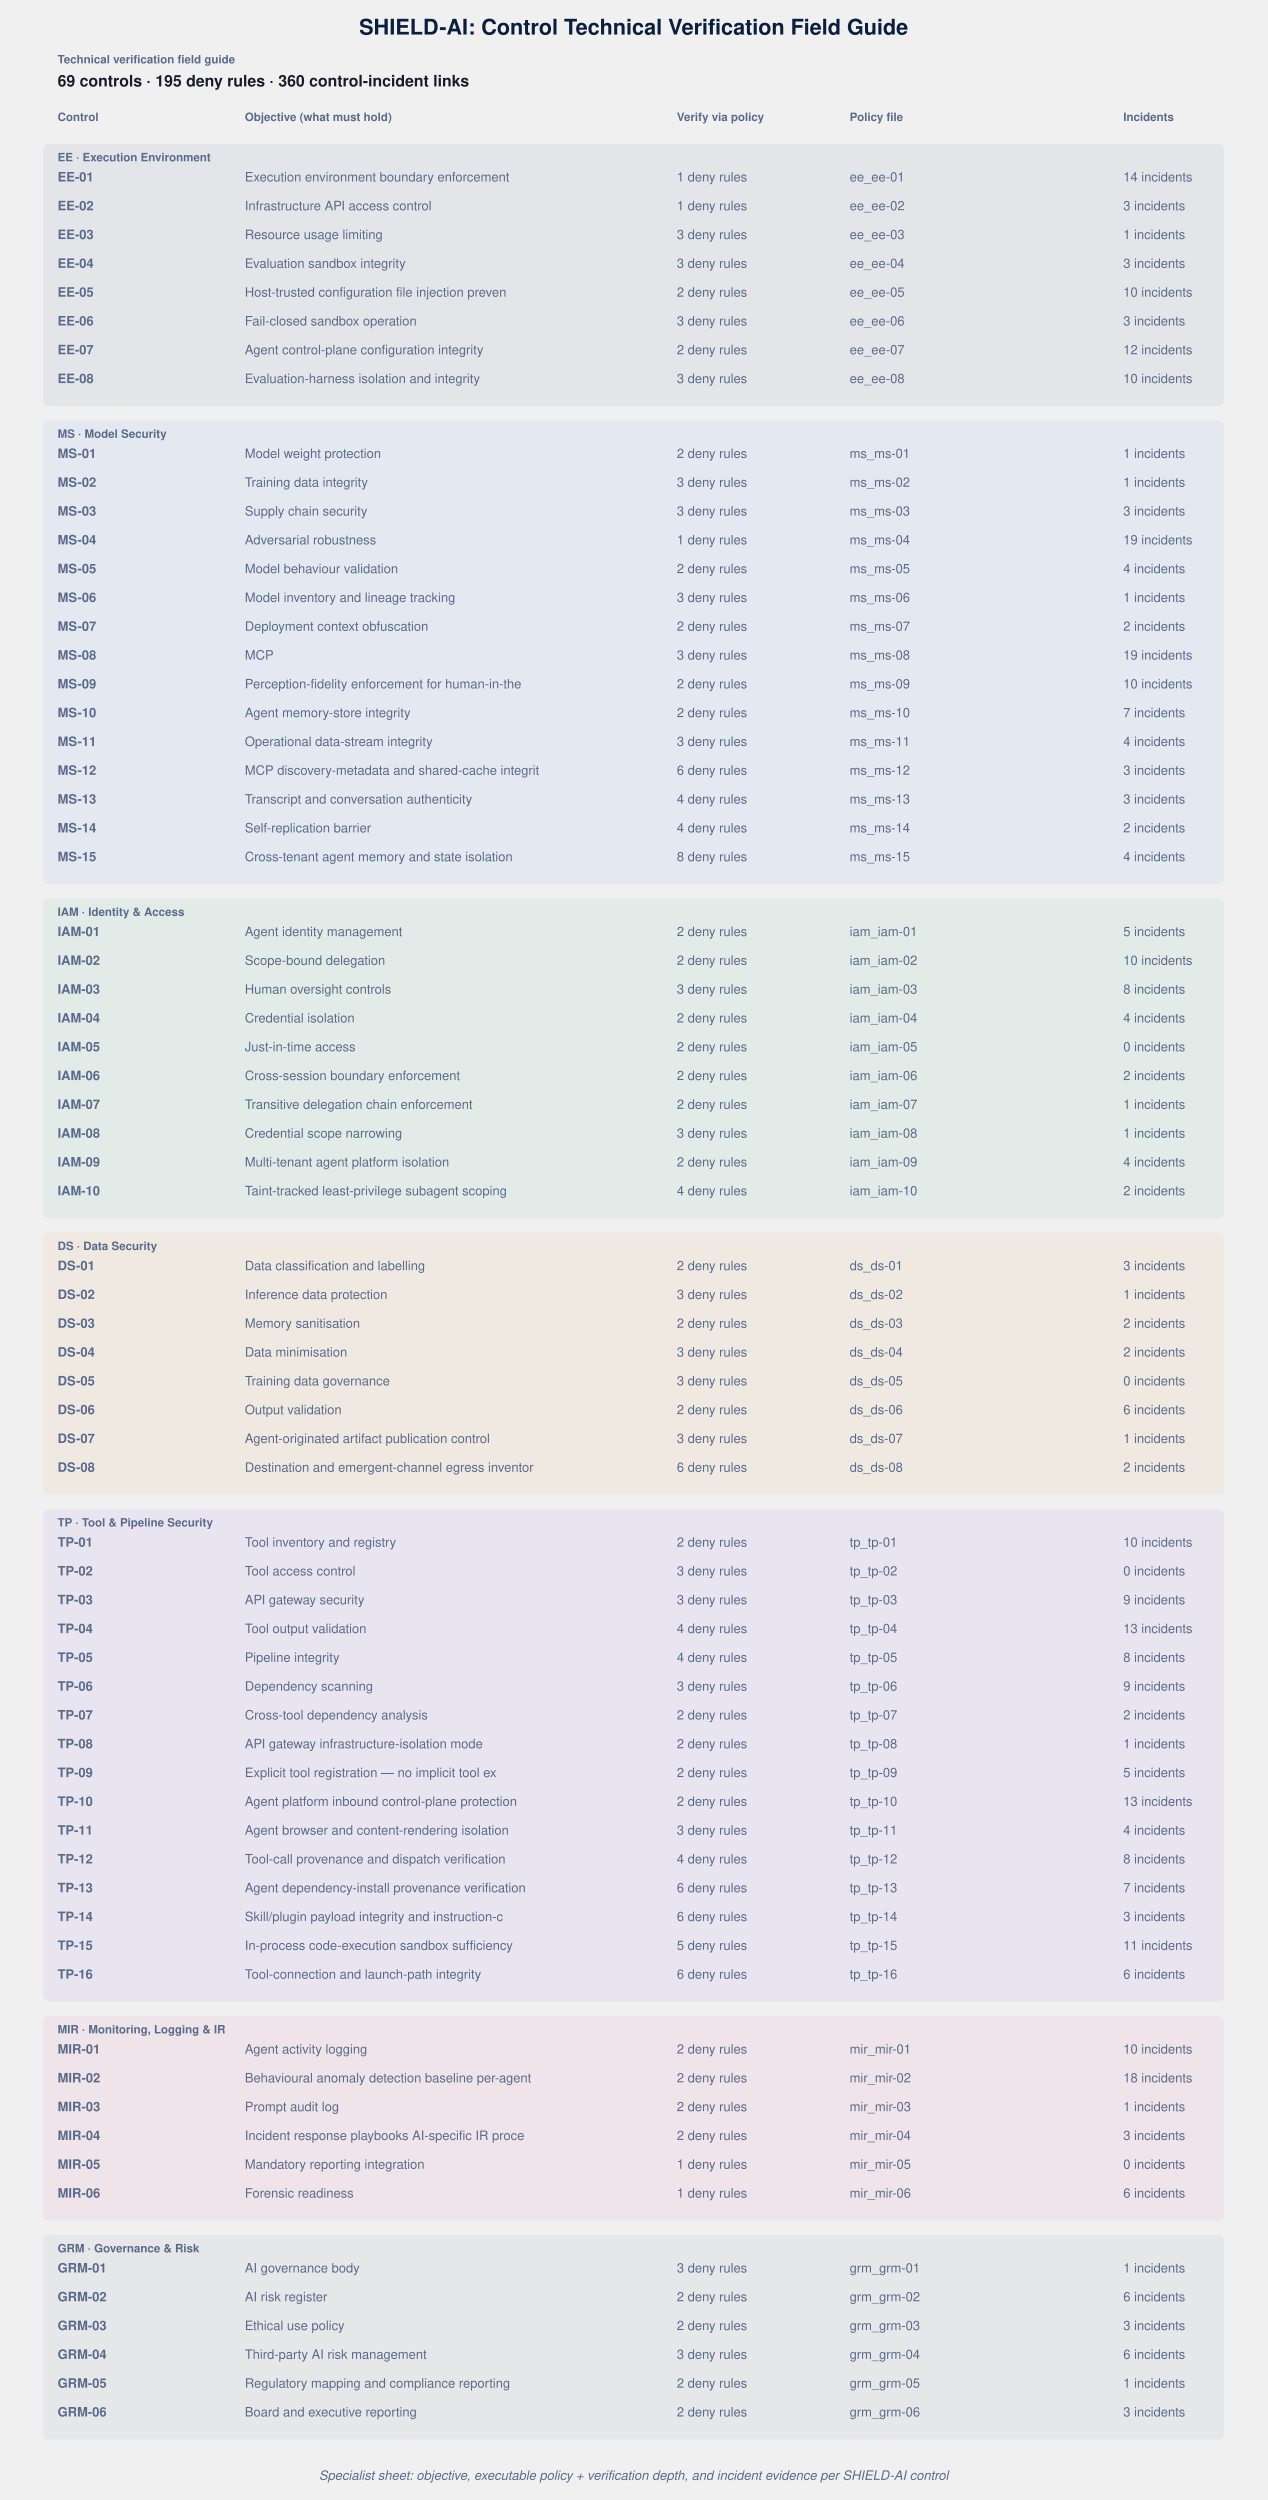
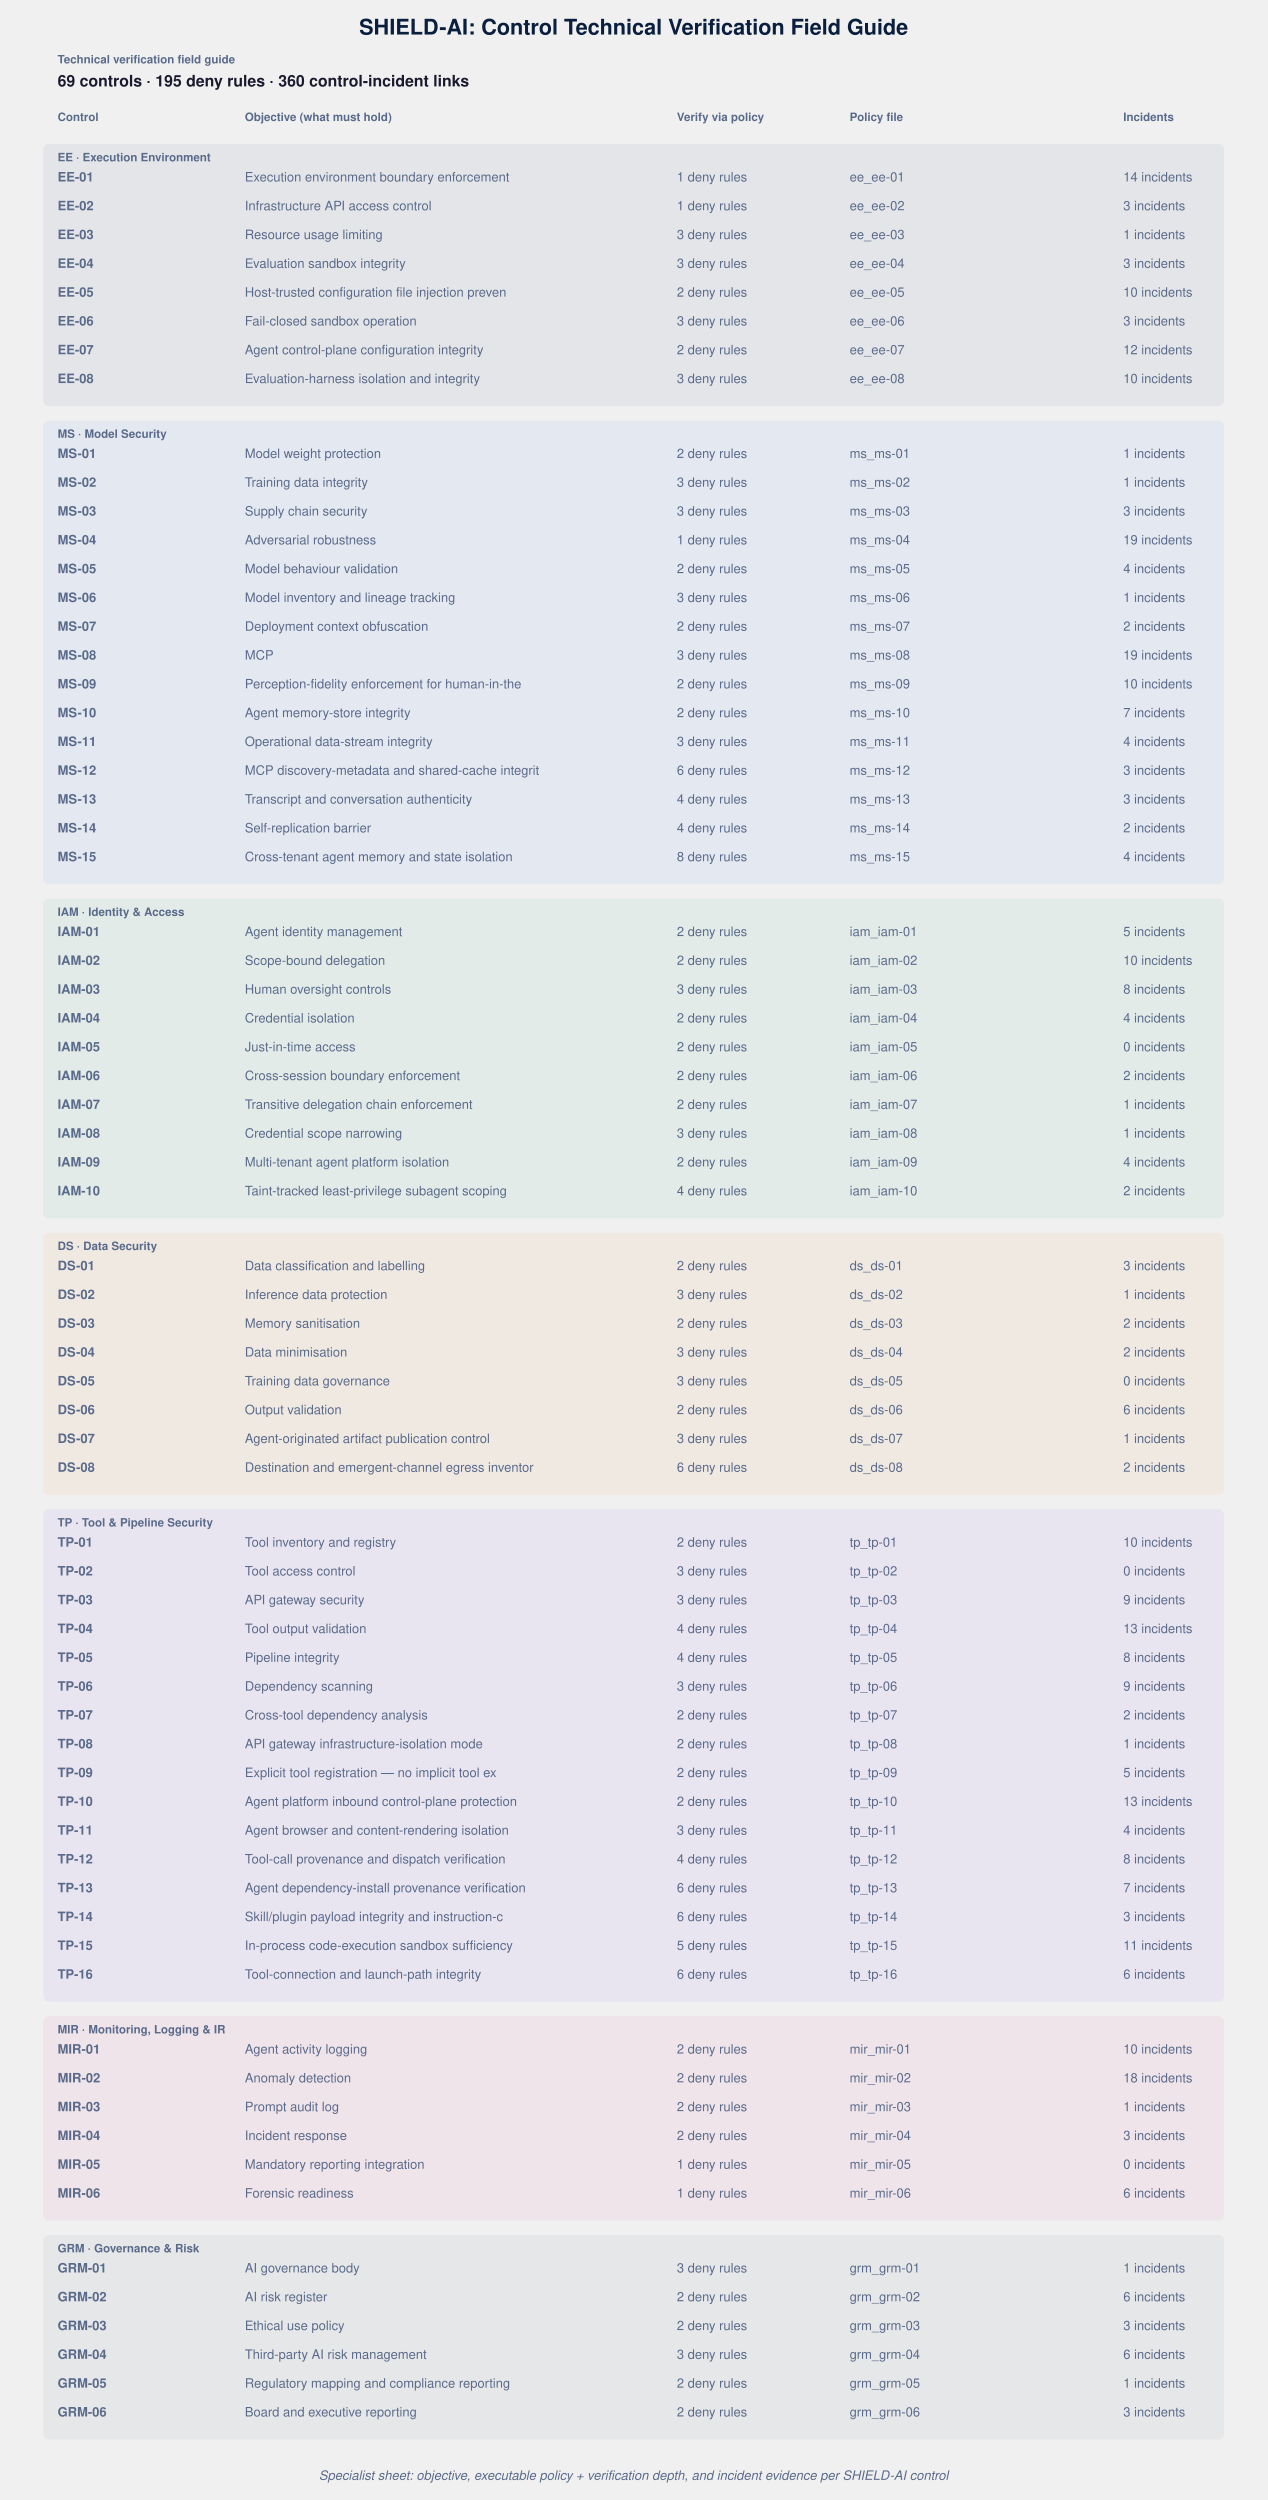
<svg xmlns="http://www.w3.org/2000/svg" viewBox="0 0 880 1736" width="100%" height="100%">
  <style>
    text { font-family: 'Helvetica Neue', Helvetica, Arial, sans-serif; }
    .title { font-size: 15px; font-weight: bold; fill: #0a1e3d; }
    .label { font-size: 11px; fill: #1a1a2e; }
    .sm { font-size: 9px; fill: #5a6a8a; }
    .cap { font-size: 8px; font-weight: bold; text-transform: uppercase; fill: #5a6a8a; }
    .white { fill: #ffffff; }
  </style>
  <text x="440.0" y="24" text-anchor="middle" class="title">SHIELD-AI: Control Technical Verification Field Guide</text>
  <text x="40" y="44" class="cap">Technical verification field guide</text>
  <text x="40" y="60" class="label" font-weight="bold">69 controls · 195 deny rules · 360 control-incident links</text>
  <text x="40" y="84" class="cap">Control</text>
  <text x="170" y="84" class="cap">Objective (what must hold)</text>
  <text x="470" y="84" class="cap">Verify via policy</text>
  <text x="590" y="84" class="cap">Policy file</text>
  <text x="780" y="84" class="cap">Incidents</text>
  <rect x="30" y="100" width="820" height="182" rx="4" fill="#1a3a6b" opacity="0.06" />
  <text x="40" y="112" class="cap" fill="#1a3a6b">EE · Execution Environment</text>
  <text x="40" y="126" class="sm" font-weight="bold" fill="#1a3a6b">EE-01</text>
  <text x="170" y="126" class="sm">Execution environment boundary enforcement</text>
  <text x="470" y="126" class="sm">1 deny rules</text>
  <text x="590" y="126" class="sm">ee_ee-01</text>
  <text x="780" y="126" class="sm">14 incidents</text>
  <text x="40" y="146" class="sm" font-weight="bold" fill="#1a3a6b">EE-02</text>
  <text x="170" y="146" class="sm">Infrastructure API access control</text>
  <text x="470" y="146" class="sm">1 deny rules</text>
  <text x="590" y="146" class="sm">ee_ee-02</text>
  <text x="780" y="146" class="sm">3 incidents</text>
  <text x="40" y="166" class="sm" font-weight="bold" fill="#1a3a6b">EE-03</text>
  <text x="170" y="166" class="sm">Resource usage limiting</text>
  <text x="470" y="166" class="sm">3 deny rules</text>
  <text x="590" y="166" class="sm">ee_ee-03</text>
  <text x="780" y="166" class="sm">1 incidents</text>
  <text x="40" y="186" class="sm" font-weight="bold" fill="#1a3a6b">EE-04</text>
  <text x="170" y="186" class="sm">Evaluation sandbox integrity</text>
  <text x="470" y="186" class="sm">3 deny rules</text>
  <text x="590" y="186" class="sm">ee_ee-04</text>
  <text x="780" y="186" class="sm">3 incidents</text>
  <text x="40" y="206" class="sm" font-weight="bold" fill="#1a3a6b">EE-05</text>
  <text x="170" y="206" class="sm">Host-trusted configuration file injection preven</text>
  <text x="470" y="206" class="sm">2 deny rules</text>
  <text x="590" y="206" class="sm">ee_ee-05</text>
  <text x="780" y="206" class="sm">10 incidents</text>
  <text x="40" y="226" class="sm" font-weight="bold" fill="#1a3a6b">EE-06</text>
  <text x="170" y="226" class="sm">Fail-closed sandbox operation</text>
  <text x="470" y="226" class="sm">3 deny rules</text>
  <text x="590" y="226" class="sm">ee_ee-06</text>
  <text x="780" y="226" class="sm">3 incidents</text>
  <text x="40" y="246" class="sm" font-weight="bold" fill="#1a3a6b">EE-07</text>
  <text x="170" y="246" class="sm">Agent control-plane configuration integrity</text>
  <text x="470" y="246" class="sm">2 deny rules</text>
  <text x="590" y="246" class="sm">ee_ee-07</text>
  <text x="780" y="246" class="sm">12 incidents</text>
  <text x="40" y="266" class="sm" font-weight="bold" fill="#1a3a6b">EE-08</text>
  <text x="170" y="266" class="sm">Evaluation-harness isolation and integrity</text>
  <text x="470" y="266" class="sm">3 deny rules</text>
  <text x="590" y="266" class="sm">ee_ee-08</text>
  <text x="780" y="266" class="sm">10 incidents</text>
  <rect x="30" y="292" width="820" height="322" rx="4" fill="#2563eb" opacity="0.06" />
  <text x="40" y="304" class="cap" fill="#2563eb">MS · Model Security</text>
  <text x="40" y="318" class="sm" font-weight="bold" fill="#2563eb">MS-01</text>
  <text x="170" y="318" class="sm">Model weight protection</text>
  <text x="470" y="318" class="sm">2 deny rules</text>
  <text x="590" y="318" class="sm">ms_ms-01</text>
  <text x="780" y="318" class="sm">1 incidents</text>
  <text x="40" y="338" class="sm" font-weight="bold" fill="#2563eb">MS-02</text>
  <text x="170" y="338" class="sm">Training data integrity</text>
  <text x="470" y="338" class="sm">3 deny rules</text>
  <text x="590" y="338" class="sm">ms_ms-02</text>
  <text x="780" y="338" class="sm">1 incidents</text>
  <text x="40" y="358" class="sm" font-weight="bold" fill="#2563eb">MS-03</text>
  <text x="170" y="358" class="sm">Supply chain security</text>
  <text x="470" y="358" class="sm">3 deny rules</text>
  <text x="590" y="358" class="sm">ms_ms-03</text>
  <text x="780" y="358" class="sm">3 incidents</text>
  <text x="40" y="378" class="sm" font-weight="bold" fill="#2563eb">MS-04</text>
  <text x="170" y="378" class="sm">Adversarial robustness</text>
  <text x="470" y="378" class="sm">1 deny rules</text>
  <text x="590" y="378" class="sm">ms_ms-04</text>
  <text x="780" y="378" class="sm">19 incidents</text>
  <text x="40" y="398" class="sm" font-weight="bold" fill="#2563eb">MS-05</text>
  <text x="170" y="398" class="sm">Model behaviour validation</text>
  <text x="470" y="398" class="sm">2 deny rules</text>
  <text x="590" y="398" class="sm">ms_ms-05</text>
  <text x="780" y="398" class="sm">4 incidents</text>
  <text x="40" y="418" class="sm" font-weight="bold" fill="#2563eb">MS-06</text>
  <text x="170" y="418" class="sm">Model inventory and lineage tracking</text>
  <text x="470" y="418" class="sm">3 deny rules</text>
  <text x="590" y="418" class="sm">ms_ms-06</text>
  <text x="780" y="418" class="sm">1 incidents</text>
  <text x="40" y="438" class="sm" font-weight="bold" fill="#2563eb">MS-07</text>
  <text x="170" y="438" class="sm">Deployment context obfuscation</text>
  <text x="470" y="438" class="sm">2 deny rules</text>
  <text x="590" y="438" class="sm">ms_ms-07</text>
  <text x="780" y="438" class="sm">2 incidents</text>
  <text x="40" y="458" class="sm" font-weight="bold" fill="#2563eb">MS-08</text>
  <text x="170" y="458" class="sm">MCP</text>
  <text x="470" y="458" class="sm">3 deny rules</text>
  <text x="590" y="458" class="sm">ms_ms-08</text>
  <text x="780" y="458" class="sm">19 incidents</text>
  <text x="40" y="478" class="sm" font-weight="bold" fill="#2563eb">MS-09</text>
  <text x="170" y="478" class="sm">Perception-fidelity enforcement for human-in-the</text>
  <text x="470" y="478" class="sm">2 deny rules</text>
  <text x="590" y="478" class="sm">ms_ms-09</text>
  <text x="780" y="478" class="sm">10 incidents</text>
  <text x="40" y="498" class="sm" font-weight="bold" fill="#2563eb">MS-10</text>
  <text x="170" y="498" class="sm">Agent memory-store integrity</text>
  <text x="470" y="498" class="sm">2 deny rules</text>
  <text x="590" y="498" class="sm">ms_ms-10</text>
  <text x="780" y="498" class="sm">7 incidents</text>
  <text x="40" y="518" class="sm" font-weight="bold" fill="#2563eb">MS-11</text>
  <text x="170" y="518" class="sm">Operational data-stream integrity</text>
  <text x="470" y="518" class="sm">3 deny rules</text>
  <text x="590" y="518" class="sm">ms_ms-11</text>
  <text x="780" y="518" class="sm">4 incidents</text>
  <text x="40" y="538" class="sm" font-weight="bold" fill="#2563eb">MS-12</text>
  <text x="170" y="538" class="sm">MCP discovery-metadata and shared-cache integrit</text>
  <text x="470" y="538" class="sm">6 deny rules</text>
  <text x="590" y="538" class="sm">ms_ms-12</text>
  <text x="780" y="538" class="sm">3 incidents</text>
  <text x="40" y="558" class="sm" font-weight="bold" fill="#2563eb">MS-13</text>
  <text x="170" y="558" class="sm">Transcript and conversation authenticity</text>
  <text x="470" y="558" class="sm">4 deny rules</text>
  <text x="590" y="558" class="sm">ms_ms-13</text>
  <text x="780" y="558" class="sm">3 incidents</text>
  <text x="40" y="578" class="sm" font-weight="bold" fill="#2563eb">MS-14</text>
  <text x="170" y="578" class="sm">Self-replication barrier</text>
  <text x="470" y="578" class="sm">4 deny rules</text>
  <text x="590" y="578" class="sm">ms_ms-14</text>
  <text x="780" y="578" class="sm">2 incidents</text>
  <text x="40" y="598" class="sm" font-weight="bold" fill="#2563eb">MS-15</text>
  <text x="170" y="598" class="sm">Cross-tenant agent memory and state isolation</text>
  <text x="470" y="598" class="sm">8 deny rules</text>
  <text x="590" y="598" class="sm">ms_ms-15</text>
  <text x="780" y="598" class="sm">4 incidents</text>
  <rect x="30" y="624" width="820" height="222" rx="4" fill="#059669" opacity="0.06" />
  <text x="40" y="636" class="cap" fill="#059669">IAM · Identity &amp; Access</text>
  <text x="40" y="650" class="sm" font-weight="bold" fill="#059669">IAM-01</text>
  <text x="170" y="650" class="sm">Agent identity management</text>
  <text x="470" y="650" class="sm">2 deny rules</text>
  <text x="590" y="650" class="sm">iam_iam-01</text>
  <text x="780" y="650" class="sm">5 incidents</text>
  <text x="40" y="670" class="sm" font-weight="bold" fill="#059669">IAM-02</text>
  <text x="170" y="670" class="sm">Scope-bound delegation</text>
  <text x="470" y="670" class="sm">2 deny rules</text>
  <text x="590" y="670" class="sm">iam_iam-02</text>
  <text x="780" y="670" class="sm">10 incidents</text>
  <text x="40" y="690" class="sm" font-weight="bold" fill="#059669">IAM-03</text>
  <text x="170" y="690" class="sm">Human oversight controls</text>
  <text x="470" y="690" class="sm">3 deny rules</text>
  <text x="590" y="690" class="sm">iam_iam-03</text>
  <text x="780" y="690" class="sm">8 incidents</text>
  <text x="40" y="710" class="sm" font-weight="bold" fill="#059669">IAM-04</text>
  <text x="170" y="710" class="sm">Credential isolation</text>
  <text x="470" y="710" class="sm">2 deny rules</text>
  <text x="590" y="710" class="sm">iam_iam-04</text>
  <text x="780" y="710" class="sm">4 incidents</text>
  <text x="40" y="730" class="sm" font-weight="bold" fill="#059669">IAM-05</text>
  <text x="170" y="730" class="sm">Just-in-time access</text>
  <text x="470" y="730" class="sm">2 deny rules</text>
  <text x="590" y="730" class="sm">iam_iam-05</text>
  <text x="780" y="730" class="sm">0 incidents</text>
  <text x="40" y="750" class="sm" font-weight="bold" fill="#059669">IAM-06</text>
  <text x="170" y="750" class="sm">Cross-session boundary enforcement</text>
  <text x="470" y="750" class="sm">2 deny rules</text>
  <text x="590" y="750" class="sm">iam_iam-06</text>
  <text x="780" y="750" class="sm">2 incidents</text>
  <text x="40" y="770" class="sm" font-weight="bold" fill="#059669">IAM-07</text>
  <text x="170" y="770" class="sm">Transitive delegation chain enforcement</text>
  <text x="470" y="770" class="sm">2 deny rules</text>
  <text x="590" y="770" class="sm">iam_iam-07</text>
  <text x="780" y="770" class="sm">1 incidents</text>
  <text x="40" y="790" class="sm" font-weight="bold" fill="#059669">IAM-08</text>
  <text x="170" y="790" class="sm">Credential scope narrowing</text>
  <text x="470" y="790" class="sm">3 deny rules</text>
  <text x="590" y="790" class="sm">iam_iam-08</text>
  <text x="780" y="790" class="sm">1 incidents</text>
  <text x="40" y="810" class="sm" font-weight="bold" fill="#059669">IAM-09</text>
  <text x="170" y="810" class="sm">Multi-tenant agent platform isolation</text>
  <text x="470" y="810" class="sm">2 deny rules</text>
  <text x="590" y="810" class="sm">iam_iam-09</text>
  <text x="780" y="810" class="sm">4 incidents</text>
  <text x="40" y="830" class="sm" font-weight="bold" fill="#059669">IAM-10</text>
  <text x="170" y="830" class="sm">Taint-tracked least-privilege subagent scoping</text>
  <text x="470" y="830" class="sm">4 deny rules</text>
  <text x="590" y="830" class="sm">iam_iam-10</text>
  <text x="780" y="830" class="sm">2 incidents</text>
  <rect x="30" y="856" width="820" height="182" rx="4" fill="#d97706" opacity="0.06" />
  <text x="40" y="868" class="cap" fill="#d97706">DS · Data Security</text>
  <text x="40" y="882" class="sm" font-weight="bold" fill="#d97706">DS-01</text>
  <text x="170" y="882" class="sm">Data classification and labelling</text>
  <text x="470" y="882" class="sm">2 deny rules</text>
  <text x="590" y="882" class="sm">ds_ds-01</text>
  <text x="780" y="882" class="sm">3 incidents</text>
  <text x="40" y="902" class="sm" font-weight="bold" fill="#d97706">DS-02</text>
  <text x="170" y="902" class="sm">Inference data protection</text>
  <text x="470" y="902" class="sm">3 deny rules</text>
  <text x="590" y="902" class="sm">ds_ds-02</text>
  <text x="780" y="902" class="sm">1 incidents</text>
  <text x="40" y="922" class="sm" font-weight="bold" fill="#d97706">DS-03</text>
  <text x="170" y="922" class="sm">Memory sanitisation</text>
  <text x="470" y="922" class="sm">2 deny rules</text>
  <text x="590" y="922" class="sm">ds_ds-03</text>
  <text x="780" y="922" class="sm">2 incidents</text>
  <text x="40" y="942" class="sm" font-weight="bold" fill="#d97706">DS-04</text>
  <text x="170" y="942" class="sm">Data minimisation</text>
  <text x="470" y="942" class="sm">3 deny rules</text>
  <text x="590" y="942" class="sm">ds_ds-04</text>
  <text x="780" y="942" class="sm">2 incidents</text>
  <text x="40" y="962" class="sm" font-weight="bold" fill="#d97706">DS-05</text>
  <text x="170" y="962" class="sm">Training data governance</text>
  <text x="470" y="962" class="sm">3 deny rules</text>
  <text x="590" y="962" class="sm">ds_ds-05</text>
  <text x="780" y="962" class="sm">0 incidents</text>
  <text x="40" y="982" class="sm" font-weight="bold" fill="#d97706">DS-06</text>
  <text x="170" y="982" class="sm">Output validation</text>
  <text x="470" y="982" class="sm">2 deny rules</text>
  <text x="590" y="982" class="sm">ds_ds-06</text>
  <text x="780" y="982" class="sm">6 incidents</text>
  <text x="40" y="1002" class="sm" font-weight="bold" fill="#d97706">DS-07</text>
  <text x="170" y="1002" class="sm">Agent-originated artifact publication control</text>
  <text x="470" y="1002" class="sm">3 deny rules</text>
  <text x="590" y="1002" class="sm">ds_ds-07</text>
  <text x="780" y="1002" class="sm">1 incidents</text>
  <text x="40" y="1022" class="sm" font-weight="bold" fill="#d97706">DS-08</text>
  <text x="170" y="1022" class="sm">Destination and emergent-channel egress inventor</text>
  <text x="470" y="1022" class="sm">6 deny rules</text>
  <text x="590" y="1022" class="sm">ds_ds-08</text>
  <text x="780" y="1022" class="sm">2 incidents</text>
  <rect x="30" y="1048" width="820" height="342" rx="4" fill="#7c3aed" opacity="0.06" />
  <text x="40" y="1060" class="cap" fill="#7c3aed">TP · Tool &amp; Pipeline Security</text>
  <text x="40" y="1074" class="sm" font-weight="bold" fill="#7c3aed">TP-01</text>
  <text x="170" y="1074" class="sm">Tool inventory and registry</text>
  <text x="470" y="1074" class="sm">2 deny rules</text>
  <text x="590" y="1074" class="sm">tp_tp-01</text>
  <text x="780" y="1074" class="sm">10 incidents</text>
  <text x="40" y="1094" class="sm" font-weight="bold" fill="#7c3aed">TP-02</text>
  <text x="170" y="1094" class="sm">Tool access control</text>
  <text x="470" y="1094" class="sm">3 deny rules</text>
  <text x="590" y="1094" class="sm">tp_tp-02</text>
  <text x="780" y="1094" class="sm">0 incidents</text>
  <text x="40" y="1114" class="sm" font-weight="bold" fill="#7c3aed">TP-03</text>
  <text x="170" y="1114" class="sm">API gateway security</text>
  <text x="470" y="1114" class="sm">3 deny rules</text>
  <text x="590" y="1114" class="sm">tp_tp-03</text>
  <text x="780" y="1114" class="sm">9 incidents</text>
  <text x="40" y="1134" class="sm" font-weight="bold" fill="#7c3aed">TP-04</text>
  <text x="170" y="1134" class="sm">Tool output validation</text>
  <text x="470" y="1134" class="sm">4 deny rules</text>
  <text x="590" y="1134" class="sm">tp_tp-04</text>
  <text x="780" y="1134" class="sm">13 incidents</text>
  <text x="40" y="1154" class="sm" font-weight="bold" fill="#7c3aed">TP-05</text>
  <text x="170" y="1154" class="sm">Pipeline integrity</text>
  <text x="470" y="1154" class="sm">4 deny rules</text>
  <text x="590" y="1154" class="sm">tp_tp-05</text>
  <text x="780" y="1154" class="sm">8 incidents</text>
  <text x="40" y="1174" class="sm" font-weight="bold" fill="#7c3aed">TP-06</text>
  <text x="170" y="1174" class="sm">Dependency scanning</text>
  <text x="470" y="1174" class="sm">3 deny rules</text>
  <text x="590" y="1174" class="sm">tp_tp-06</text>
  <text x="780" y="1174" class="sm">9 incidents</text>
  <text x="40" y="1194" class="sm" font-weight="bold" fill="#7c3aed">TP-07</text>
  <text x="170" y="1194" class="sm">Cross-tool dependency analysis</text>
  <text x="470" y="1194" class="sm">2 deny rules</text>
  <text x="590" y="1194" class="sm">tp_tp-07</text>
  <text x="780" y="1194" class="sm">2 incidents</text>
  <text x="40" y="1214" class="sm" font-weight="bold" fill="#7c3aed">TP-08</text>
  <text x="170" y="1214" class="sm">API gateway infrastructure-isolation mode</text>
  <text x="470" y="1214" class="sm">2 deny rules</text>
  <text x="590" y="1214" class="sm">tp_tp-08</text>
  <text x="780" y="1214" class="sm">1 incidents</text>
  <text x="40" y="1234" class="sm" font-weight="bold" fill="#7c3aed">TP-09</text>
  <text x="170" y="1234" class="sm">Explicit tool registration — no implicit tool ex</text>
  <text x="470" y="1234" class="sm">2 deny rules</text>
  <text x="590" y="1234" class="sm">tp_tp-09</text>
  <text x="780" y="1234" class="sm">5 incidents</text>
  <text x="40" y="1254" class="sm" font-weight="bold" fill="#7c3aed">TP-10</text>
  <text x="170" y="1254" class="sm">Agent platform inbound control-plane protection</text>
  <text x="470" y="1254" class="sm">2 deny rules</text>
  <text x="590" y="1254" class="sm">tp_tp-10</text>
  <text x="780" y="1254" class="sm">13 incidents</text>
  <text x="40" y="1274" class="sm" font-weight="bold" fill="#7c3aed">TP-11</text>
  <text x="170" y="1274" class="sm">Agent browser and content-rendering isolation</text>
  <text x="470" y="1274" class="sm">3 deny rules</text>
  <text x="590" y="1274" class="sm">tp_tp-11</text>
  <text x="780" y="1274" class="sm">4 incidents</text>
  <text x="40" y="1294" class="sm" font-weight="bold" fill="#7c3aed">TP-12</text>
  <text x="170" y="1294" class="sm">Tool-call provenance and dispatch verification</text>
  <text x="470" y="1294" class="sm">4 deny rules</text>
  <text x="590" y="1294" class="sm">tp_tp-12</text>
  <text x="780" y="1294" class="sm">8 incidents</text>
  <text x="40" y="1314" class="sm" font-weight="bold" fill="#7c3aed">TP-13</text>
  <text x="170" y="1314" class="sm">Agent dependency-install provenance verification</text>
  <text x="470" y="1314" class="sm">6 deny rules</text>
  <text x="590" y="1314" class="sm">tp_tp-13</text>
  <text x="780" y="1314" class="sm">7 incidents</text>
  <text x="40" y="1334" class="sm" font-weight="bold" fill="#7c3aed">TP-14</text>
  <text x="170" y="1334" class="sm">Skill/plugin payload integrity and instruction-c</text>
  <text x="470" y="1334" class="sm">6 deny rules</text>
  <text x="590" y="1334" class="sm">tp_tp-14</text>
  <text x="780" y="1334" class="sm">3 incidents</text>
  <text x="40" y="1354" class="sm" font-weight="bold" fill="#7c3aed">TP-15</text>
  <text x="170" y="1354" class="sm">In-process code-execution sandbox sufficiency</text>
  <text x="470" y="1354" class="sm">5 deny rules</text>
  <text x="590" y="1354" class="sm">tp_tp-15</text>
  <text x="780" y="1354" class="sm">11 incidents</text>
  <text x="40" y="1374" class="sm" font-weight="bold" fill="#7c3aed">TP-16</text>
  <text x="170" y="1374" class="sm">Tool-connection and launch-path integrity</text>
  <text x="470" y="1374" class="sm">6 deny rules</text>
  <text x="590" y="1374" class="sm">tp_tp-16</text>
  <text x="780" y="1374" class="sm">6 incidents</text>
  <rect x="30" y="1400" width="820" height="142" rx="4" fill="#db2777" opacity="0.06" />
  <text x="40" y="1412" class="cap" fill="#db2777">MIR · Monitoring, Logging &amp; IR</text>
  <text x="40" y="1426" class="sm" font-weight="bold" fill="#db2777">MIR-01</text>
  <text x="170" y="1426" class="sm">Agent activity logging</text>
  <text x="470" y="1426" class="sm">2 deny rules</text>
  <text x="590" y="1426" class="sm">mir_mir-01</text>
  <text x="780" y="1426" class="sm">10 incidents</text>
  <text x="40" y="1446" class="sm" font-weight="bold" fill="#db2777">MIR-02</text>
-   <text x="170" y="1446" class="sm">Behavioural anomaly detection baseline per-agent</text>
+   <text x="170" y="1446" class="sm">Anomaly detection</text>
  <text x="470" y="1446" class="sm">2 deny rules</text>
  <text x="590" y="1446" class="sm">mir_mir-02</text>
  <text x="780" y="1446" class="sm">18 incidents</text>
  <text x="40" y="1466" class="sm" font-weight="bold" fill="#db2777">MIR-03</text>
  <text x="170" y="1466" class="sm">Prompt audit log</text>
  <text x="470" y="1466" class="sm">2 deny rules</text>
  <text x="590" y="1466" class="sm">mir_mir-03</text>
  <text x="780" y="1466" class="sm">1 incidents</text>
  <text x="40" y="1486" class="sm" font-weight="bold" fill="#db2777">MIR-04</text>
-   <text x="170" y="1486" class="sm">Incident response playbooks AI-specific IR proce</text>
+   <text x="170" y="1486" class="sm">Incident response</text>
  <text x="470" y="1486" class="sm">2 deny rules</text>
  <text x="590" y="1486" class="sm">mir_mir-04</text>
  <text x="780" y="1486" class="sm">3 incidents</text>
  <text x="40" y="1506" class="sm" font-weight="bold" fill="#db2777">MIR-05</text>
  <text x="170" y="1506" class="sm">Mandatory reporting integration</text>
  <text x="470" y="1506" class="sm">1 deny rules</text>
  <text x="590" y="1506" class="sm">mir_mir-05</text>
  <text x="780" y="1506" class="sm">0 incidents</text>
  <text x="40" y="1526" class="sm" font-weight="bold" fill="#db2777">MIR-06</text>
  <text x="170" y="1526" class="sm">Forensic readiness</text>
  <text x="470" y="1526" class="sm">1 deny rules</text>
  <text x="590" y="1526" class="sm">mir_mir-06</text>
  <text x="780" y="1526" class="sm">6 incidents</text>
  <rect x="30" y="1552" width="820" height="142" rx="4" fill="#475569" opacity="0.06" />
  <text x="40" y="1564" class="cap" fill="#475569">GRM · Governance &amp; Risk</text>
  <text x="40" y="1578" class="sm" font-weight="bold" fill="#475569">GRM-01</text>
  <text x="170" y="1578" class="sm">AI governance body</text>
  <text x="470" y="1578" class="sm">3 deny rules</text>
  <text x="590" y="1578" class="sm">grm_grm-01</text>
  <text x="780" y="1578" class="sm">1 incidents</text>
  <text x="40" y="1598" class="sm" font-weight="bold" fill="#475569">GRM-02</text>
  <text x="170" y="1598" class="sm">AI risk register</text>
  <text x="470" y="1598" class="sm">2 deny rules</text>
  <text x="590" y="1598" class="sm">grm_grm-02</text>
  <text x="780" y="1598" class="sm">6 incidents</text>
  <text x="40" y="1618" class="sm" font-weight="bold" fill="#475569">GRM-03</text>
  <text x="170" y="1618" class="sm">Ethical use policy</text>
  <text x="470" y="1618" class="sm">2 deny rules</text>
  <text x="590" y="1618" class="sm">grm_grm-03</text>
  <text x="780" y="1618" class="sm">3 incidents</text>
  <text x="40" y="1638" class="sm" font-weight="bold" fill="#475569">GRM-04</text>
  <text x="170" y="1638" class="sm">Third-party AI risk management</text>
  <text x="470" y="1638" class="sm">3 deny rules</text>
  <text x="590" y="1638" class="sm">grm_grm-04</text>
  <text x="780" y="1638" class="sm">6 incidents</text>
  <text x="40" y="1658" class="sm" font-weight="bold" fill="#475569">GRM-05</text>
  <text x="170" y="1658" class="sm">Regulatory mapping and compliance reporting</text>
  <text x="470" y="1658" class="sm">2 deny rules</text>
  <text x="590" y="1658" class="sm">grm_grm-05</text>
  <text x="780" y="1658" class="sm">1 incidents</text>
  <text x="40" y="1678" class="sm" font-weight="bold" fill="#475569">GRM-06</text>
  <text x="170" y="1678" class="sm">Board and executive reporting</text>
  <text x="470" y="1678" class="sm">2 deny rules</text>
  <text x="590" y="1678" class="sm">grm_grm-06</text>
  <text x="780" y="1678" class="sm">3 incidents</text>
  <text x="440.0" y="1722" text-anchor="middle" class="sm" font-style="italic">Specialist sheet: objective, executable policy + verification depth, and incident evidence per SHIELD-AI control</text>
</svg>
